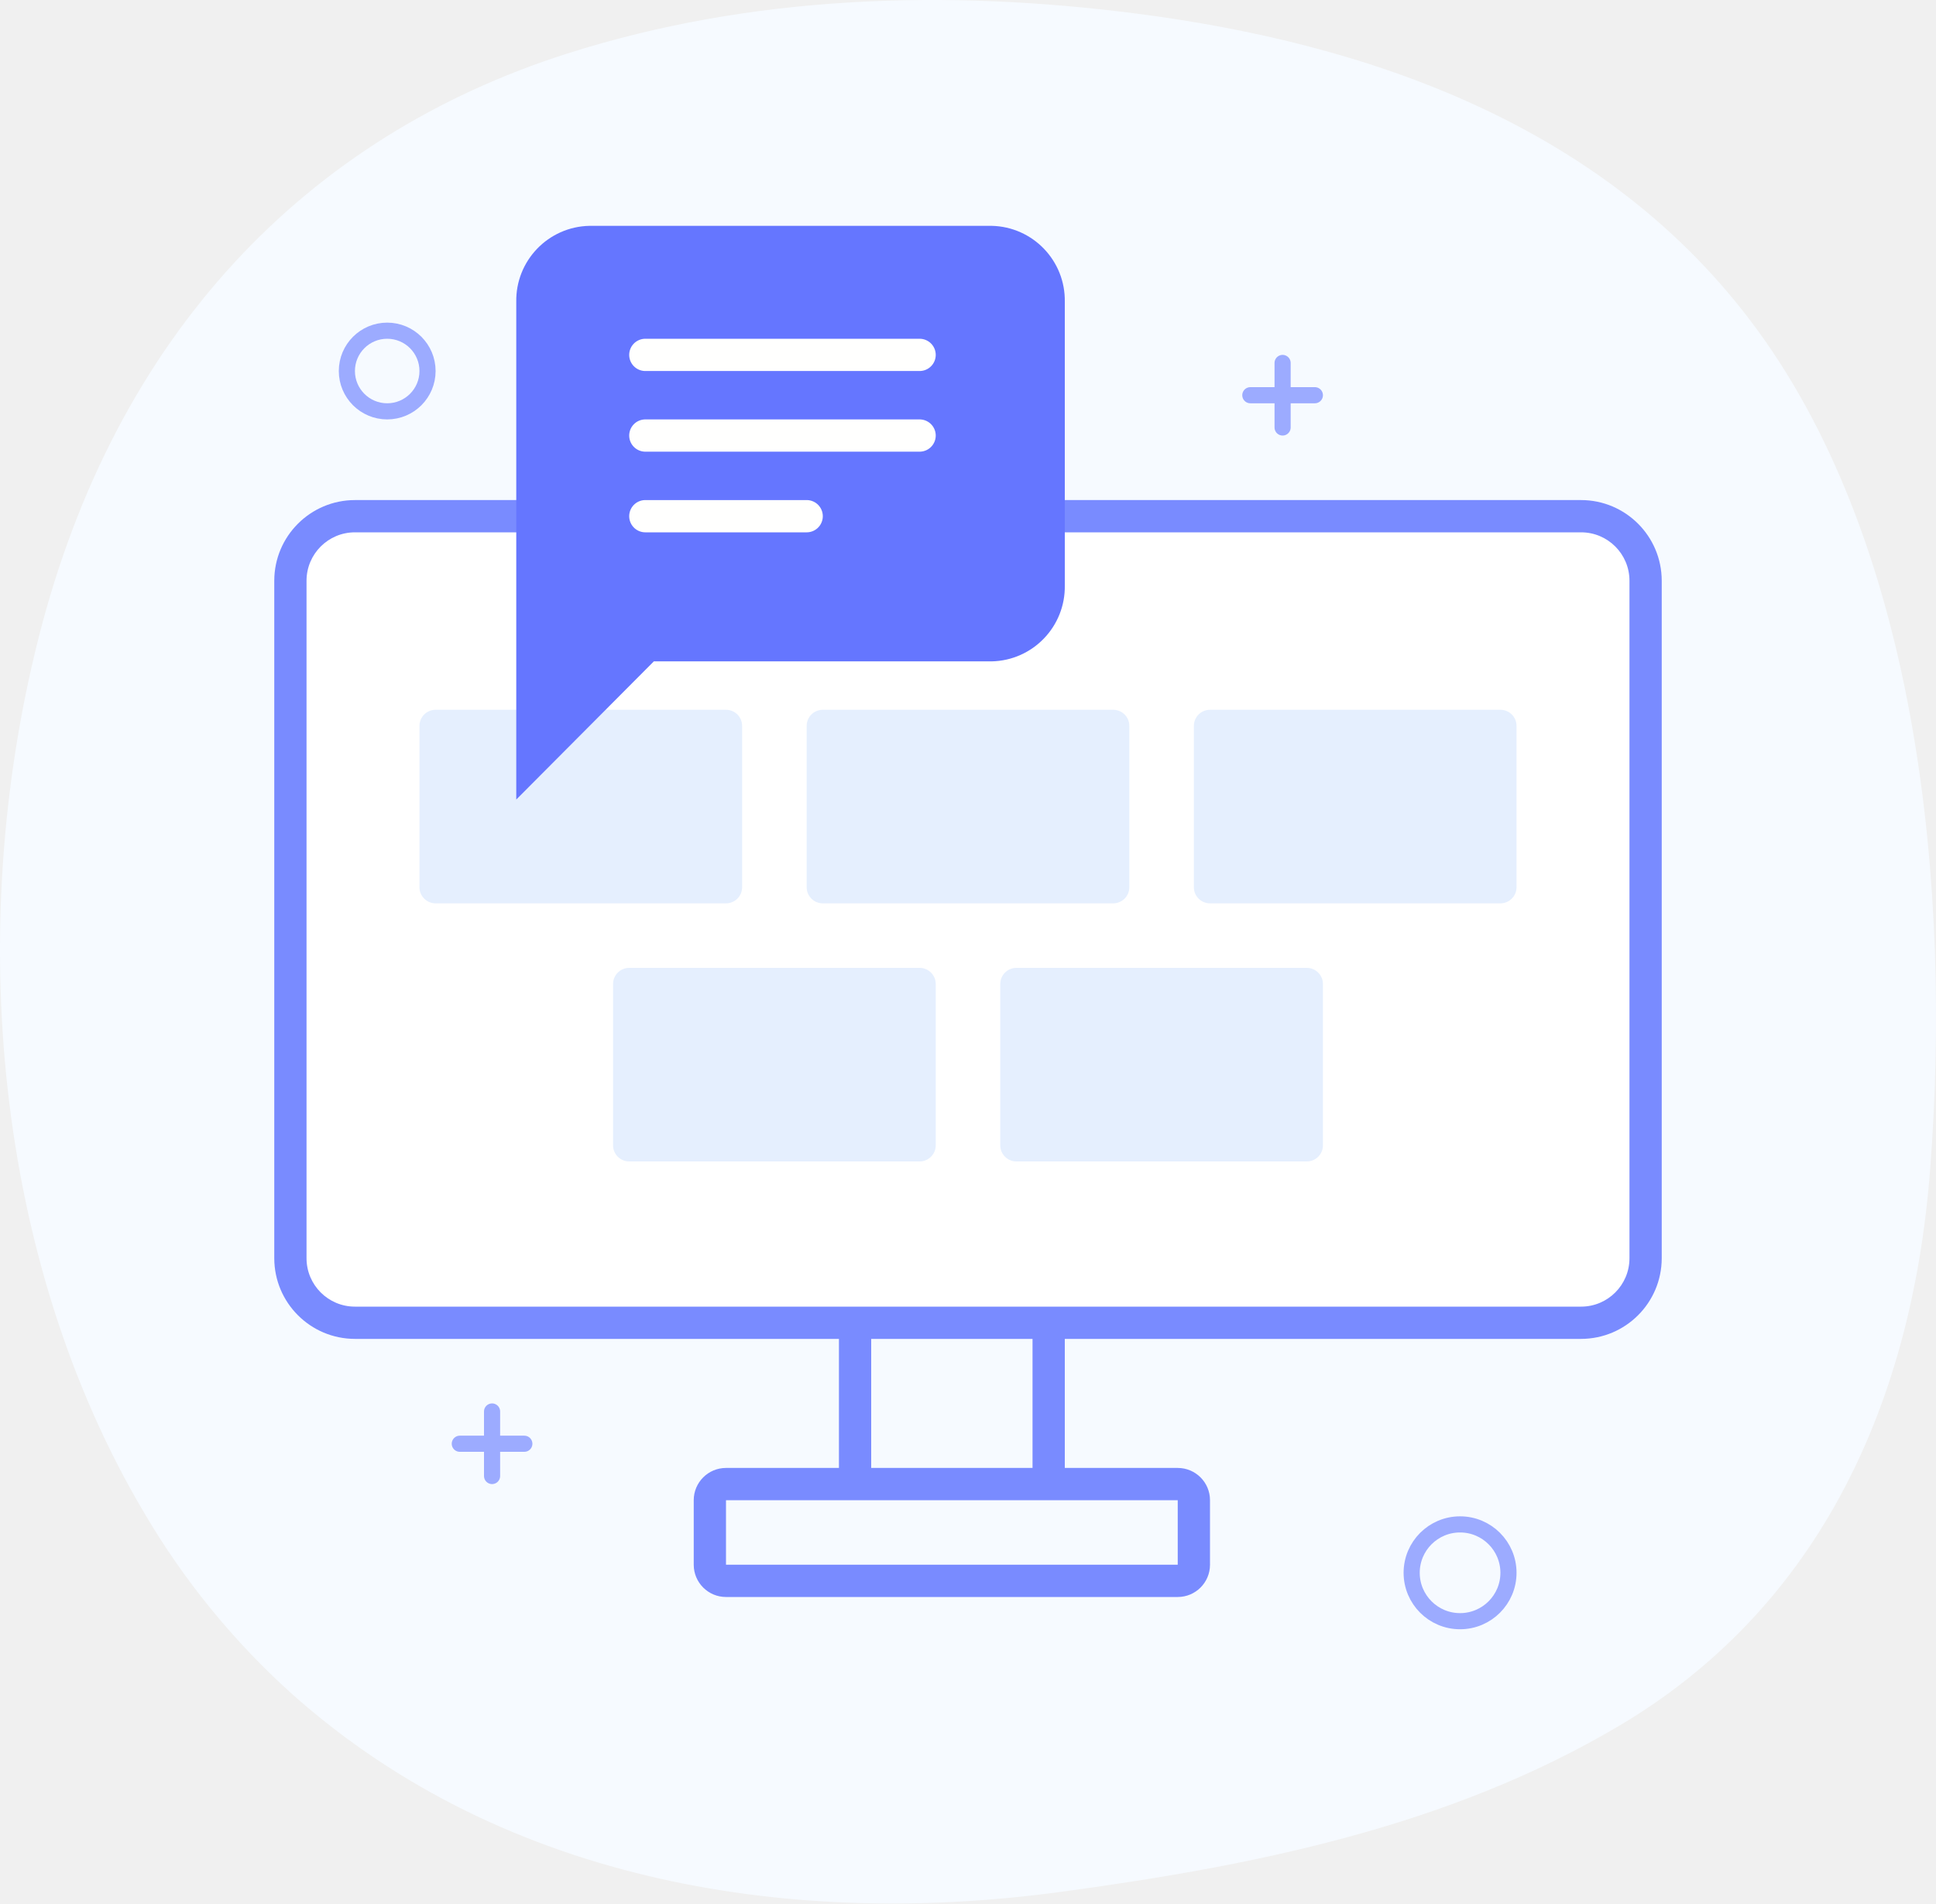
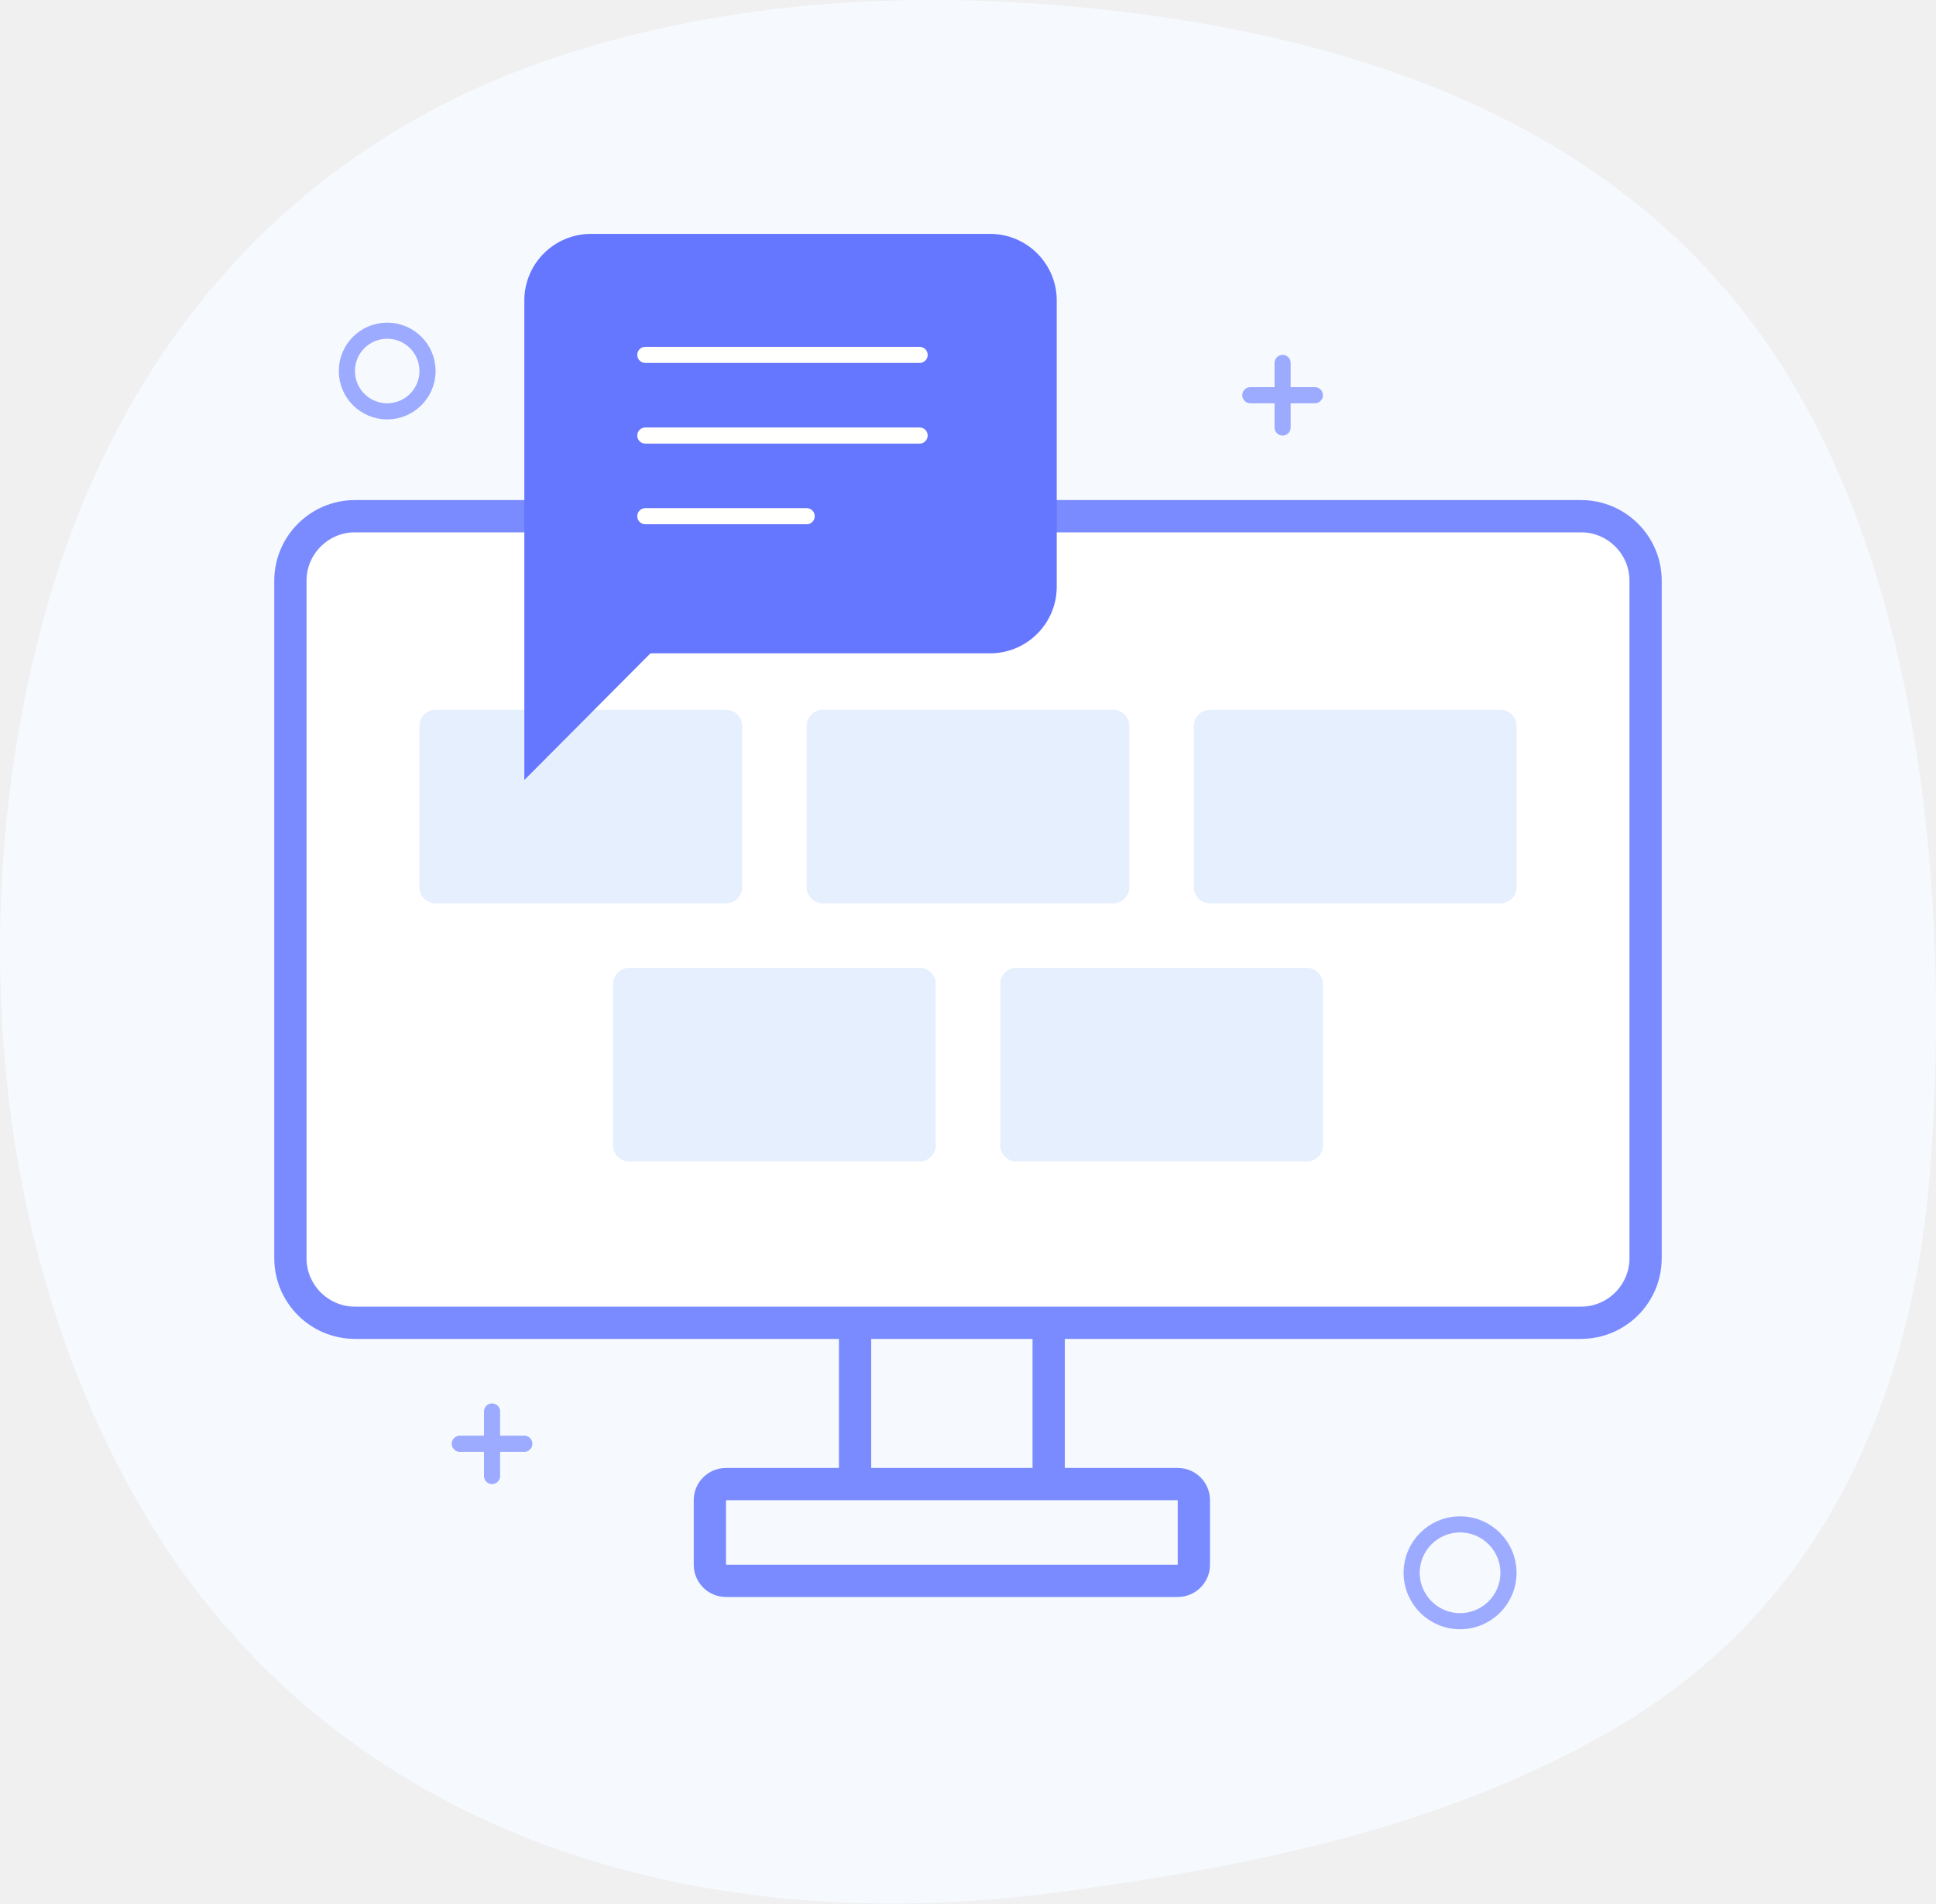
<svg xmlns="http://www.w3.org/2000/svg" viewBox="0 0 120 118">
  <path d="M8.916,94.745C-.318,79.153-2.164,58.569,2.382,40.578,7.155,21.69,19.045,9.451,35.162,4.32,46.609.676,58.716.331,70.456,1.845,84.683,3.68,99.57,8.694,108.892,21.408c10.03,13.679,12.071,34.71,10.747,52.054-1.173,15.359-7.441,27.489-19.231,34.494-10.689,6.351-22.92,8.733-34.715,10.331-16.181,2.192-34.195-.336-47.6-12.281A47.243,47.243,0,0,1,8.916,94.745Z" transform="translate(0 -1)" fill="#f6faff" />
  <rect x="18" y="32" width="84" height="50" rx="4" ry="4" fill="#fff" />
  <rect x="26" y="44" width="20" height="12" rx="1" ry="1" fill="#e5effe" />
  <rect x="50" y="44" width="20" height="12" rx="1" ry="1" fill="#e5effe" />
  <rect x="74" y="44" width="20" height="12" rx="1" ry="1" fill="#e5effe" />
  <rect x="38" y="60" width="20" height="12" rx="1" ry="1" fill="#e5effe" />
  <rect x="62" y="60" width="20" height="12" rx="1" ry="1" fill="#e5effe" />
  <path d="M98,32H22a5.006,5.006,0,0,0-5,5V79a5.006,5.006,0,0,0,5,5H52v8H45a2,2,0,0,0-2,2v4a2,2,0,0,0,2,2H73a2,2,0,0,0,2-2V94a2,2,0,0,0-2-2H66V84H98a5.006,5.006,0,0,0,5-5V37A5.006,5.006,0,0,0,98,32ZM73,94v4H45V94Zm-9-2H54V84H64Zm37-13a3,3,0,0,1-3,3H22a3,3,0,0,1-3-3V37a3,3,0,0,1,3-3H98a3,3,0,0,1,3,3Z" transform="translate(0 -1)" fill="#798bff" />
  <path d="M61.444,41H40.111L33,48.143V19.7A3.632,3.632,0,0,1,36.556,16H61.444A3.632,3.632,0,0,1,65,19.7V37.3A3.632,3.632,0,0,1,61.444,41Z" transform="translate(0 -1)" fill="#6576ff" />
-   <path d="M61.444,41H40.111L33,48.143V19.7A3.632,3.632,0,0,1,36.556,16H61.444A3.632,3.632,0,0,1,65,19.7V37.3A3.632,3.632,0,0,1,61.444,41Z" transform="translate(0 -1)" fill="none" stroke="#6576ff" stroke-miterlimit="10" stroke-width="2" />
-   <line x1="40" y1="22" x2="57" y2="22" fill="none" stroke="#fffffe" stroke-linecap="round" stroke-linejoin="round" stroke-width="2" />
-   <line x1="40" y1="27" x2="57" y2="27" fill="none" stroke="#fffffe" stroke-linecap="round" stroke-linejoin="round" stroke-width="2" />
-   <line x1="40" y1="32" x2="50" y2="32" fill="none" stroke="#fffffe" stroke-linecap="round" stroke-linejoin="round" stroke-width="2" />
+   <path d="M61.444,41H40.111L33,48.143V19.7A3.632,3.632,0,0,1,36.556,16H61.444A3.632,3.632,0,0,1,65,19.7V37.3A3.632,3.632,0,0,1,61.444,41Z" transform="translate(0 -1)" fill="none" stroke="#6576ff" stroke-miterlimit="10" strokeWidth="2" />
+   <line x1="40" y1="22" x2="57" y2="22" fill="none" stroke="#fffffe" stroke-linecap="round" stroke-linejoin="round" strokeWidth="2" />
+   <line x1="40" y1="27" x2="57" y2="27" fill="none" stroke="#fffffe" stroke-linecap="round" stroke-linejoin="round" strokeWidth="2" />
+   <line x1="40" y1="32" x2="50" y2="32" fill="none" stroke="#fffffe" stroke-linecap="round" stroke-linejoin="round" strokeWidth="2" />
  <line x1="30.5" y1="87.5" x2="30.5" y2="91.5" fill="none" stroke="#9cabff" stroke-linecap="round" stroke-linejoin="round" />
  <line x1="28.5" y1="89.5" x2="32.5" y2="89.5" fill="none" stroke="#9cabff" stroke-linecap="round" stroke-linejoin="round" />
  <line x1="79.5" y1="22.5" x2="79.5" y2="26.5" fill="none" stroke="#9cabff" stroke-linecap="round" stroke-linejoin="round" />
  <line x1="77.5" y1="24.5" x2="81.5" y2="24.5" fill="none" stroke="#9cabff" stroke-linecap="round" stroke-linejoin="round" />
  <circle cx="90.5" cy="97.5" r="3" fill="none" stroke="#9cabff" stroke-miterlimit="10" />
  <circle cx="24" cy="23" r="2.5" fill="none" stroke="#9cabff" stroke-miterlimit="10" />
</svg>
